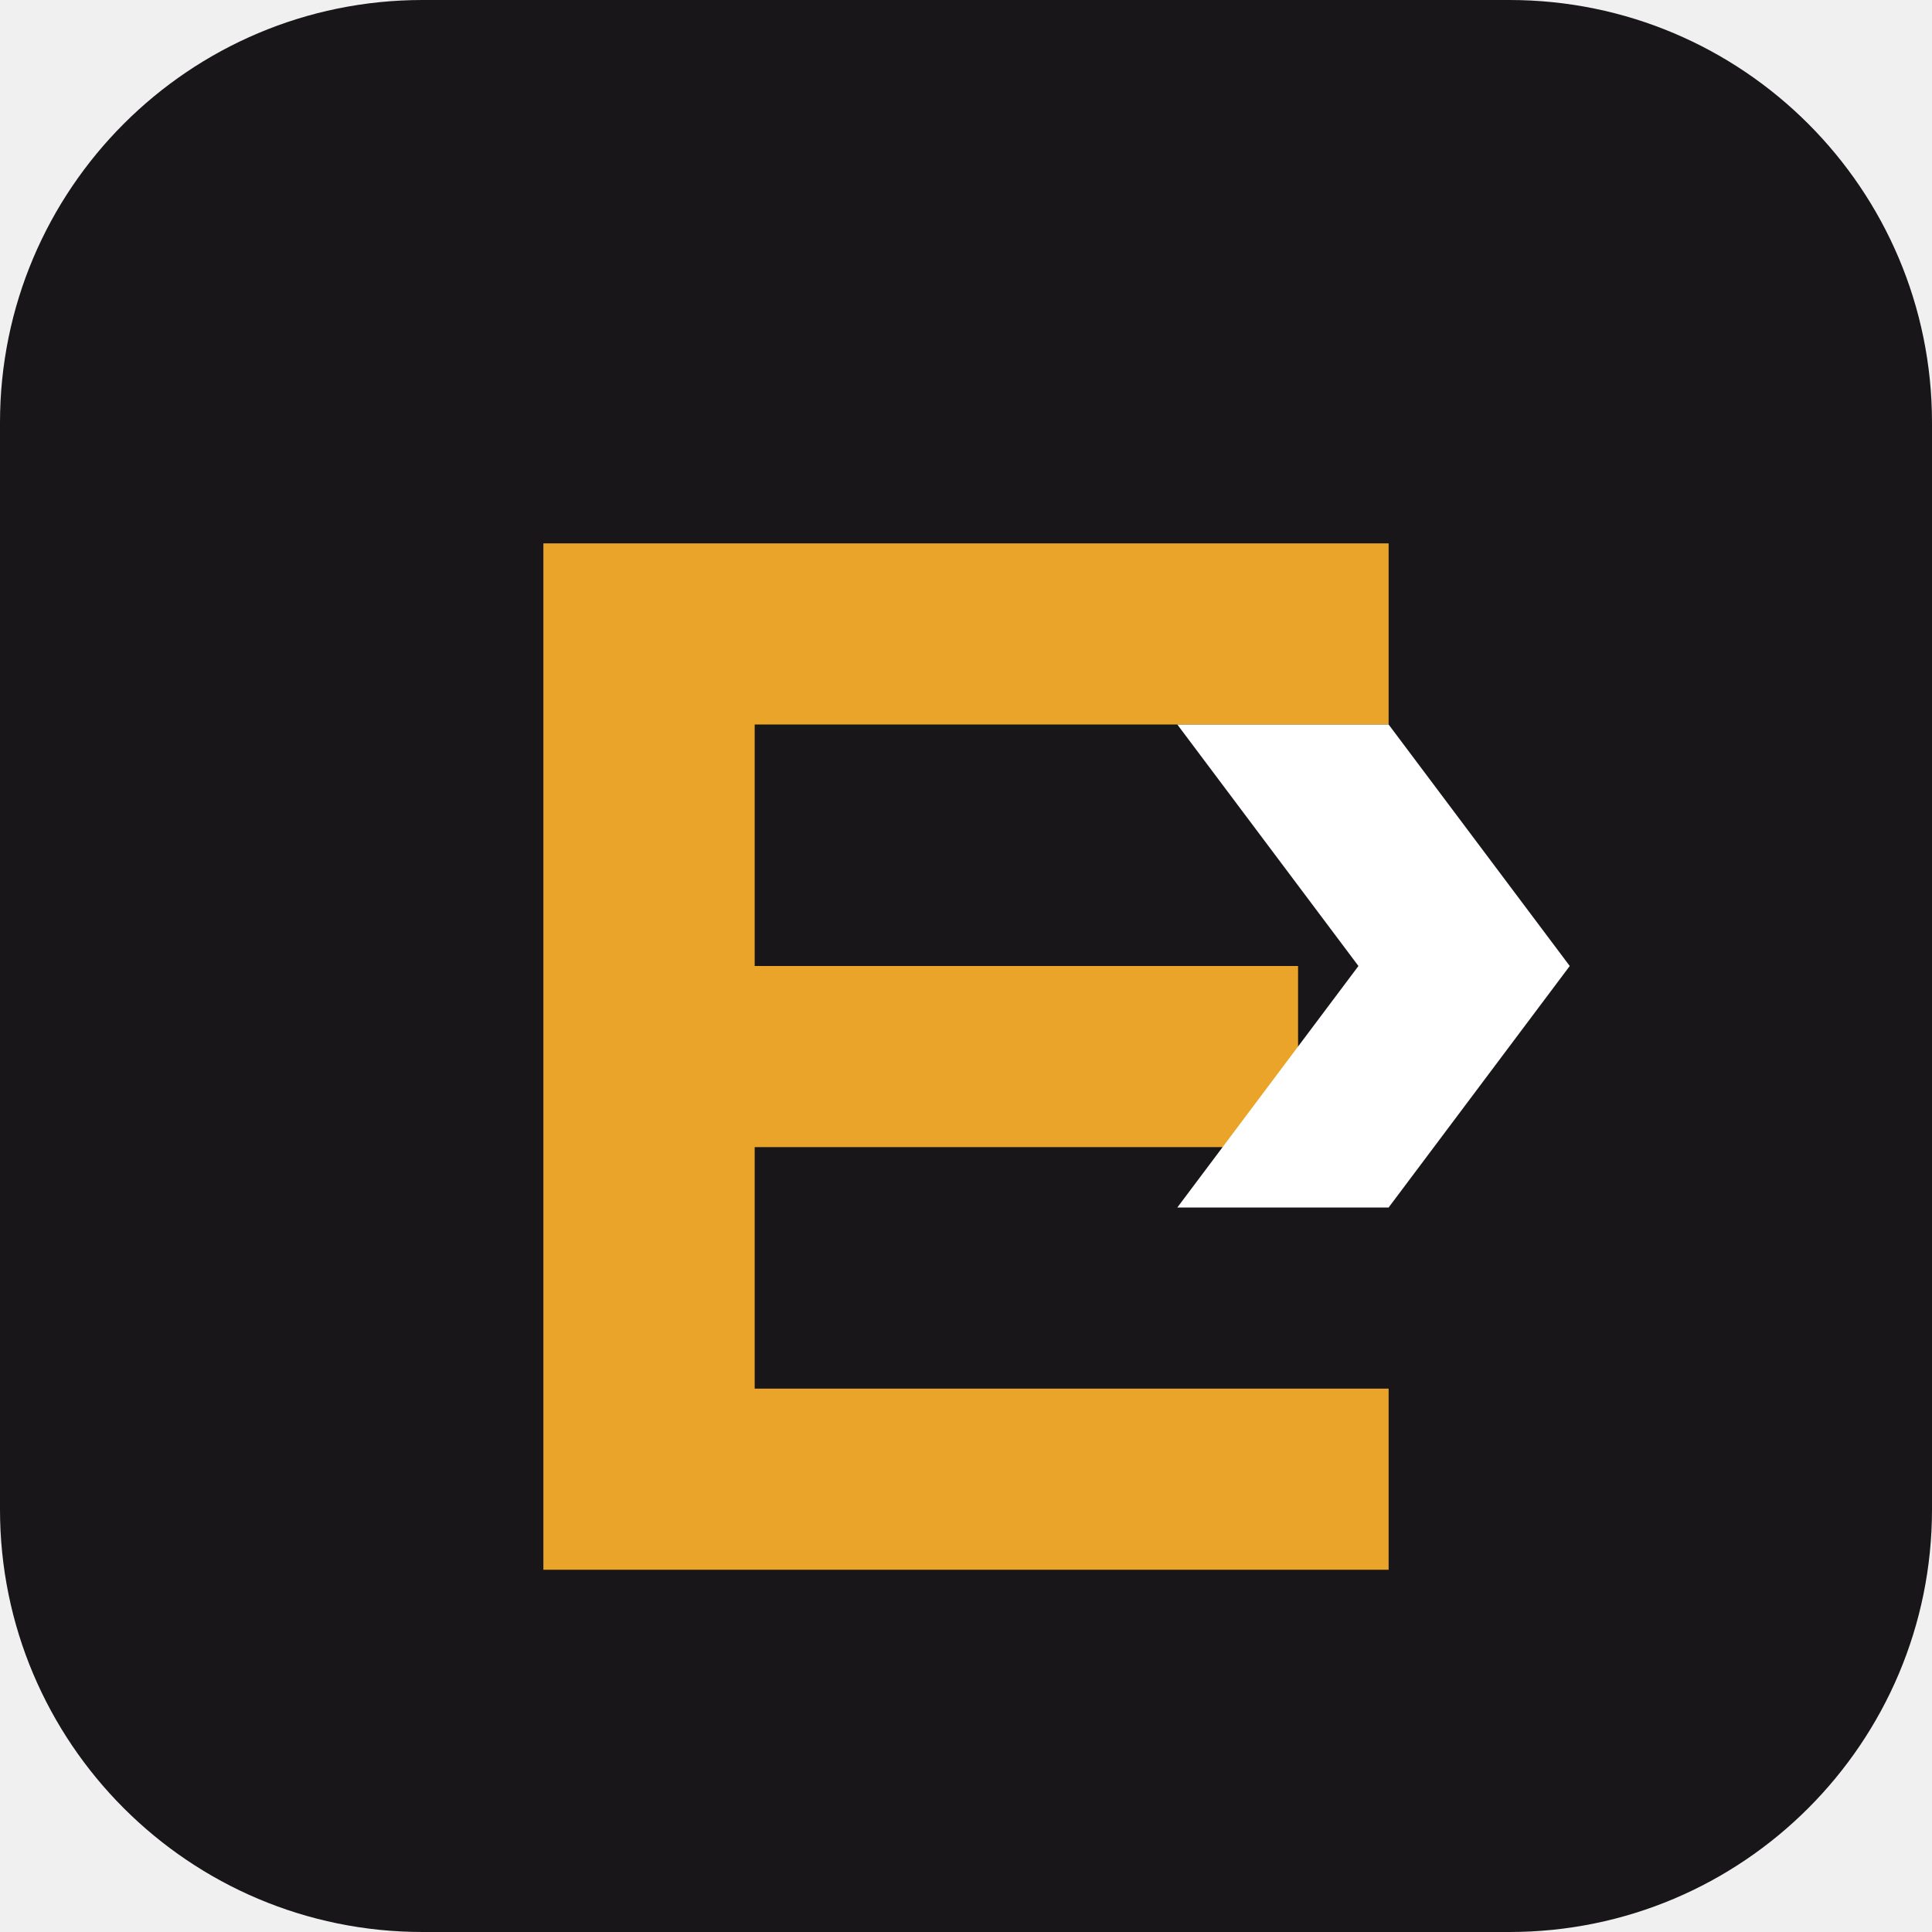
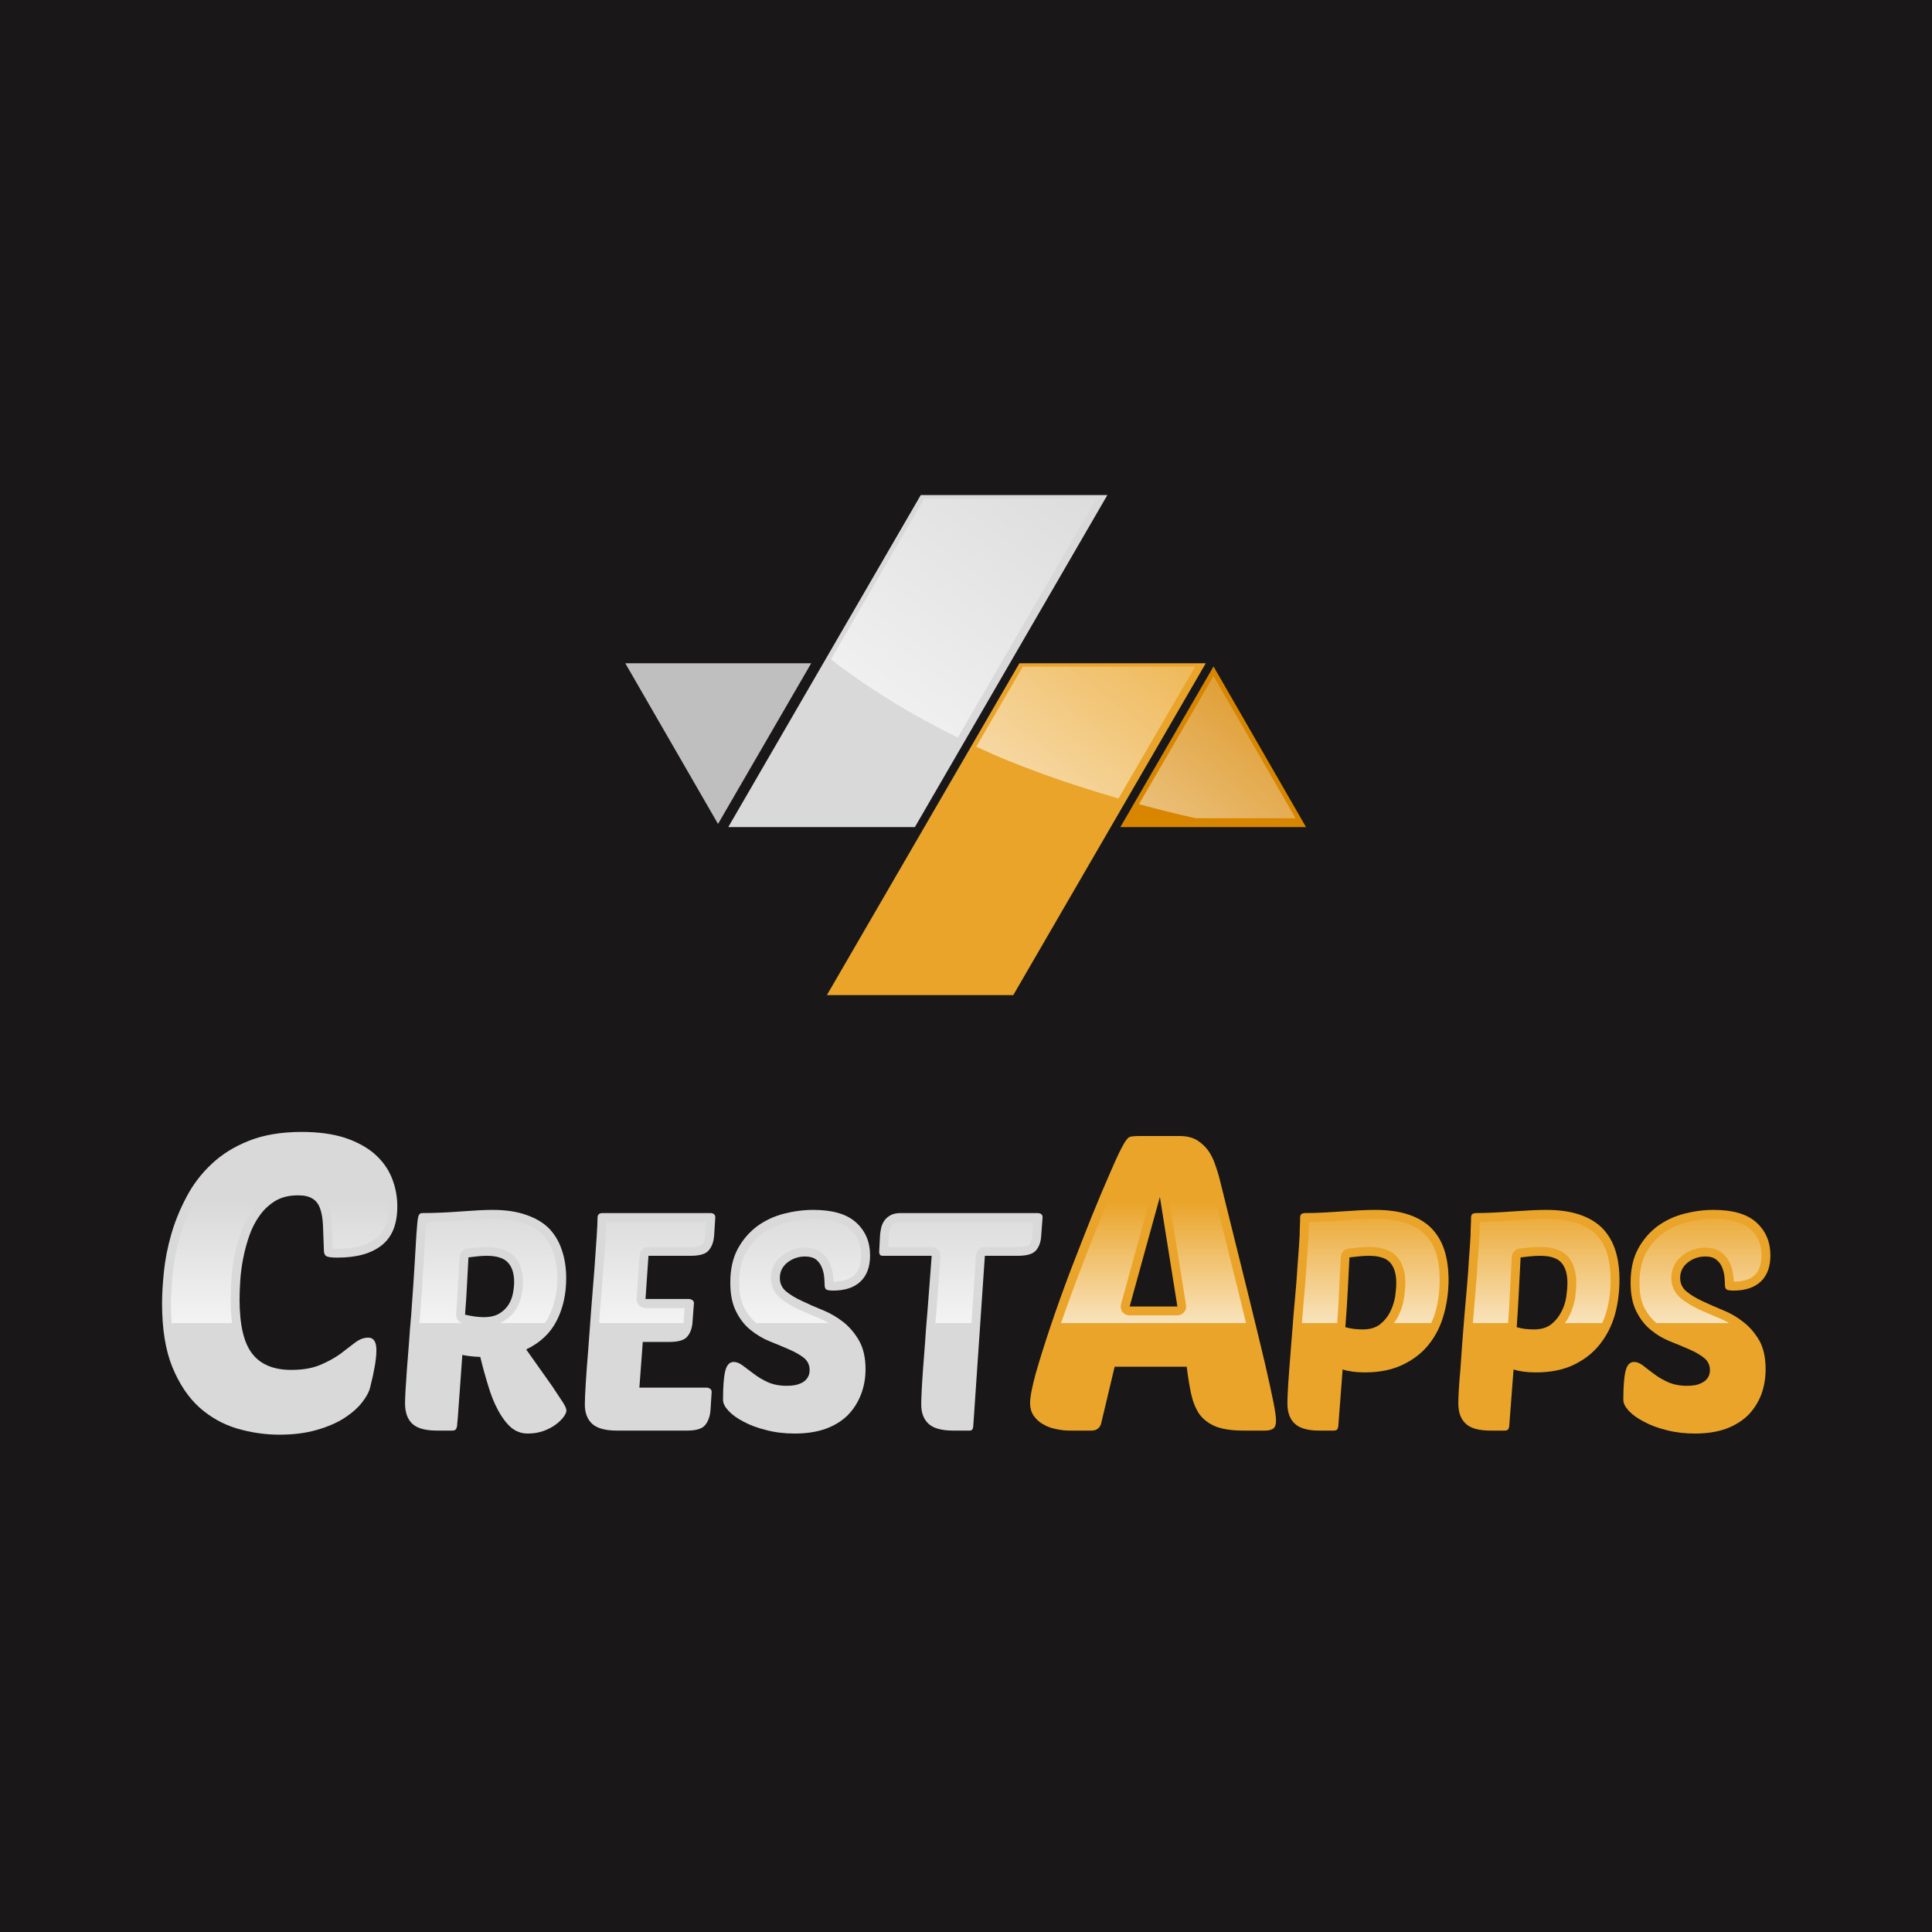
- <svg xmlns="http://www.w3.org/2000/svg" viewBox="0 0 64 64" role="img" aria-labelledby="title">
-   <rect width="64" height="64" rx="14" fill="#181618" />
-   <path fill="#eaa429" d="M18 18h28v6H25v8h18v6H25v8h21v6H18z" />
-   <path fill="#fff" d="M46 24l6 8-6 8h-7l6-8-6-8z" />
+ <svg xmlns="http://www.w3.org/2000/svg" version="1.2" viewBox="0 0 850 850" width="850" height="850">
+   <defs>
+     <linearGradient id="g1" x2="1" gradientUnits="userSpaceOnUse" gradientTransform="matrix(0,-77.727,678.107,0,420.471,606.131)">
+       <stop offset="0" stop-color="#ffffff" stop-opacity="1" />
+       <stop offset="1" stop-color="#ffffff" stop-opacity="0" />
+     </linearGradient>
+     <linearGradient id="g2" x2="1" gradientUnits="userSpaceOnUse" gradientTransform="matrix(151.625,-200.318,339.474,256.955,434.269,468.246)">
+       <stop offset="0" stop-color="#ffffff" stop-opacity="1" />
+       <stop offset="1" stop-color="#ffffff" stop-opacity="0" />
+     </linearGradient>
+   </defs>
+   <style>
+ 		.s0 { fill: #191718 } 
+ 		.s1 { fill: #d9d9d9 } 
+ 		.s2 { fill: #eaa429 } 
+ 		.s3 { mix-blend-mode: screen;fill: url(#g1) } 
+ 		.s4 { fill: #bfbfbf } 
+ 		.s5 { fill: #d88500 } 
+ 		.s6 { fill: url(#g2) } 
+ 	</style>
+   <g id="Layer 1">
+     <g id="Background">
+       <path id="&lt;Path&gt;" class="s0" d="m850 0v850h-850v-850z" />
+     </g>
+     <g id="Logo Artwork">
+       <g id="CrestApps">
+         <g id="&lt;Group&gt;">
+           <g id="&lt;Group&gt;">
+             <g id="&lt;Group&gt;">
+               <g id="&lt;Group&gt;">
+                 <path id="&lt;Compound Path&gt;" class="s1" d="m128.2 602.7q7.5 0 12.7-2.2 5.2-2.2 8.9-4.9 3.6-2.7 6.4-4.9 2.9-2.2 5.8-2.2 3.6 0 3.6 5.5 0 2.9-0.7 7-0.7 4.1-2 9.2-0.7 3.1-3.6 6.8-2.8 3.6-7.7 6.8-4.9 3.2-12.2 5.3-7.2 2.1-16.5 2.1-9.3 0-18.6-2.7-9.3-2.8-16.6-9.3-7.3-6.6-11.9-17.8-4.5-11.1-4.5-27.9 0-6 0.8-13.9 0.8-8 3.2-16.4 2.4-8.4 6.7-16.5 4.2-8.1 11-14.5 6.7-6.4 16.5-10.3 9.8-3.9 23.3-3.9 10.7 0 18.7 2.5 7.9 2.6 13.1 7 5.2 4.5 7.7 10.5 2.5 6.1 2.5 12.8 0 11.7-6.9 17.1-6.8 5.4-19.4 5.4-4 0-5-0.7-1-0.6-1-2.6-0.2-6.2-0.4-10.8-0.2-4.6-1.3-7.6-1.1-3-3.4-4.3-2.2-1.4-6.3-1.4-5.8 0-9.9 2.4-4.1 2.5-6.9 6.4-2.9 4-4.6 8.9-1.7 4.9-2.7 10-1 5.1-1.3 9.9-0.3 4.7-0.3 8.2 0 16.8 5.6 23.9 5.5 7.1 17.2 7.1z" />
+               </g>
+             </g>
+             <g id="&lt;Group&gt;">
+               <g id="&lt;Group&gt;">
+                 <path id="&lt;Compound Path&gt;" fill-rule="evenodd" class="s1" d="m192.2 629.4q-7.7 0-10.9-3.1-3.1-3-3.1-8.9 0-1.6 0.2-5.5 0.2-3.8 0.6-9.1 0.4-5.2 0.9-11.5 0.4-6.3 1-12.7 1-13.7 1.5-22.1 0.5-8.5 0.8-13.4 0.4-6.1 0.8-7.7 0.4-1.7 1.7-1.7 4.2 0 8.6-0.2 4.4-0.2 8.4-0.5 4-0.3 7.6-0.5 3.6-0.2 6.4-0.2 8.6 0 14.8 2.2 6.2 2.1 10.1 6 3.8 4 5.6 9.5 1.9 5.5 1.9 12.4 0 10.5-4.2 18.7-4.2 8.2-13.4 12.6l11.4 16.1q3.1 4.6 4.7 7.1 1.6 2.5 1.6 3.7 0 1-1.1 2.6-1.2 1.7-3.4 3.4-2.2 1.7-5.4 2.9-3.2 1.2-7.1 1.2-4.3 0-7.5-2.8-3.1-2.8-5.6-7.5-2.5-4.6-4.3-10.7-1.9-6.1-3.5-12.7-4.8-0.2-7.9-0.9-0.4 5.9-0.8 11.3-0.4 5.4-0.7 9.6-0.3 4.3-0.5 7-0.3 2.8-0.3 3.4-0.2 1-0.6 1.5-0.4 0.5-1.6 0.5zm21.9-76.9q-1.7 0-3.7 0.2-2 0.2-4.3 0.5-0.3 4.7-0.6 11.3-0.3 6.5-0.9 13.9 4.7 1.1 8.2 1.1 4.2 0 6.9-1.6 2.6-1.6 4.1-4 1.4-2.3 1.9-5 0.5-2.7 0.5-4.9 0-5.5-2.7-8.5-2.7-3-9.4-3z" />
+               </g>
+             </g>
+             <g id="&lt;Group&gt;">
+               <g id="&lt;Group&gt;">
+                 <path id="&lt;Compound Path&gt;" class="s1" d="m271.3 629.4q-7.5 0-10.8-3-3.2-3-3.2-8.5 0-2.7 0.4-9.2 0.4-6.6 1.1-14.9 0.6-8.4 1.3-17.7 0.7-9.3 1.4-17.5 0.6-8.2 1-14.4 0.4-6.2 0.4-8.5 0-2 2.2-2h47.5q0.8 0 1.4 0.4 0.7 0.4 0.7 1.5l-0.5 7.9q-0.3 4.1-2.3 6.5-1.9 2.5-8 2.5h-18.6l-1.3 19h19.1q0.8 0 1.5 0.5 0.7 0.4 0.7 1.4l-0.6 8q-0.2 4-2.2 6.5-1.9 2.5-8 2.5h-11.7l-1.5 20.1h29.6q0.8 0 1.5 0.5 0.7 0.4 0.7 1.4l-0.5 7.9q-0.3 4.1-2.3 6.6-1.9 2.5-8 2.5z" />
+               </g>
+             </g>
+             <g id="&lt;Group&gt;">
+               <g id="&lt;Group&gt;">
+                 <path id="&lt;Compound Path&gt;" class="s1" d="m357.8 532.3q12.7 0 18.8 5.5 6.2 5.6 6.2 14.5 0 7.5-4.2 11.5-4.2 4-12 4-2.4 0-3.1-0.5-0.7-0.5-0.7-2 0-1.3-0.2-3.5-0.2-2.1-1-4.1-0.8-2.1-2.5-3.5-1.8-1.4-4.9-1.4-4.3 0-7.7 2.6-3.4 2.7-3.4 6.8 0 3.7 2.8 6 2.8 2.3 7 4.2 4.1 2 9.1 4 4.9 2 9.1 5.3 4.1 3.3 6.9 8.2 2.8 5 2.8 12.5 0 5.9-2 11.1-2 5.2-5.8 9.1-3.8 3.8-9.7 6-5.9 2.1-13.7 2.1-6.7 0-12.4-1.5-5.8-1.4-10-3.7-4.3-2.2-6.7-4.8-2.4-2.6-2.4-4.8 0-8.9 1-12.8 1-3.9 3.7-3.9 1.9 0 4 1.6 2.1 1.6 4.8 3.6 2.7 2.1 6.2 3.7 3.6 1.6 8.3 1.6 1.9 0 3.7-0.3 1.8-0.4 3.3-1.2 1.4-0.8 2.2-2.1 0.9-1.4 0.9-3.3 0-3.3-2.5-5.4-2.6-2-6.5-3.7-3.9-1.7-8.4-3.5-4.5-1.8-8.5-5-3.9-3.1-6.4-8.1-2.6-5-2.6-12.8 0-8.8 3.3-14.9 3.3-6 8.5-9.9 5.2-3.8 11.7-5.5 6.6-1.7 13-1.7z" />
+               </g>
+             </g>
+             <g id="&lt;Group&gt;">
+               <g id="&lt;Group&gt;">
+                 <path id="&lt;Compound Path&gt;" class="s1" d="m433.3 552.5l-5.1 74.9q-0.1 2-1.5 2h-7.4q-7.5 0-10.8-3-3.2-3-3.2-8.5 0-2 0.2-6 0.2-4.1 0.6-9.6 0.4-5.4 0.9-11.8 0.4-6.4 1-13 0.5-6.5 1-13 0.5-6.4 0.9-12h-21.6q-1.5 0-1.5-1.8l0.4-7.6q0.2-1.7 0.6-3.4 0.5-1.7 1.6-3.1 1.1-1.3 2.7-2.1 1.7-0.8 4.2-0.8h60.2q0.8 0 1.5 0.4 0.7 0.4 0.7 1.5l-0.6 7.9q-0.2 4.1-2.2 6.5-2 2.5-8 2.5z" />
+               </g>
+             </g>
+             <path id="&lt;Compound Path&gt;" fill-rule="evenodd" class="s2" d="m518.9 499.8q4.5 0 7.5 1.7 3 1.8 5.1 4.6 2 2.8 3.2 6.5 1.3 3.6 2.2 7.4 7.3 29.6 12.1 48.8 4.7 19.1 7.5 30.9 2.7 11.8 3.8 17.4 1.1 5.7 1.1 7.9 0 2.6-1.2 3.5-1.2 0.9-3.7 0.9h-9.4q-7.8 0-12.5-1.9-4.6-2-7.1-5.6-2.4-3.7-3.5-8.9-1.1-5.2-1.9-11.7h-31.7l-6 25.2q-1 2.9-4.2 2.9h-9.7q-2.9 0-6-0.7-3.1-0.6-5.6-2.1-2.5-1.4-4.1-3.7-1.6-2.3-1.6-5.6 0-4 2.5-13.1 2.6-9.1 6.5-20.7 3.9-11.6 8.7-24.3 4.9-12.7 9.4-24 4.6-11.3 8.4-19.9 3.7-8.6 5.7-12 1.5-2.6 2.6-3.1 1.2-0.4 4.5-0.4zm-21.9 75h21l-7.7-48.2z" />
+             <path id="&lt;Compound Path&gt;" fill-rule="evenodd" class="s2" d="m580.4 629.4q-7.6 0-10.8-3.1-3.2-3-3.2-8.9 0-1.8 0.2-5.6 0.2-3.9 0.6-9.1 0.4-5.3 0.9-11.5 0.5-6.2 1-12.6 0.7-8 1.2-13.7 0.4-5.8 0.7-9.9 0.3-4.1 0.5-6.8 0.2-2.8 0.3-4.9 0-2.1 0.1-3.8 0.1-1.8 0.1-3.8 0-1.1 0.6-1.6 0.7-0.4 1.4-0.4 3.5 0 7.7-0.2 4.1-0.2 8.3-0.5 4.2-0.3 8.1-0.5 3.9-0.2 6.9-0.2 8.6 0 14.8 2.1 6.2 2.1 10.1 6.1 3.8 4 5.6 9.6 1.8 5.7 1.8 13 0 7.9-2.1 15.3-2 7.3-6.5 13-4.4 5.6-11.5 9-7 3.4-16.7 3.4-5.8 0-9.8-1.3l-1.9 24.9q-0.1 1-0.5 1.5-0.4 0.5-1.6 0.5zm21.8-76.9q-1.8 0-3.9 0.2-2.2 0.2-4.6 0.5-0.3 5.7-0.7 13.8-0.4 8.1-1.1 16.9 2.1 0.6 4 0.8 2 0.2 3.6 0.2 4.7 0 7.6-2.2 2.9-2.3 4.5-5.5 1.6-3.2 2.2-6.7 0.5-3.5 0.5-6.1 0-5.8-2.6-8.8-2.6-3.1-9.5-3.1z" />
+             <path id="&lt;Compound Path&gt;" fill-rule="evenodd" class="s2" d="m655.7 629.4q-7.7 0-10.9-3.1-3.2-3-3.2-8.9 0-1.8 0.2-5.6 0.2-3.9 0.7-9.1 0.4-5.3 0.8-11.5 0.5-6.2 1-12.6 0.7-8 1.2-13.7 0.5-5.8 0.7-9.9 0.3-4.1 0.5-6.8 0.2-2.8 0.3-4.9 0-2.1 0.1-3.8 0.1-1.8 0.1-3.8 0-1.1 0.6-1.6 0.7-0.4 1.4-0.4 3.5 0 7.7-0.2 4.2-0.2 8.3-0.5 4.2-0.3 8.1-0.5 3.9-0.2 6.9-0.2 8.6 0 14.8 2.1 6.2 2.1 10.1 6.1 3.8 4 5.6 9.6 1.8 5.7 1.8 13 0 7.9-2 15.3-2.1 7.3-6.6 13-4.4 5.6-11.4 9-7 3.4-16.8 3.4-5.8 0-9.8-1.3l-1.9 24.9q-0.1 1-0.5 1.5-0.4 0.5-1.6 0.5zm21.8-76.9q-1.8 0-3.9 0.2-2.2 0.2-4.6 0.5-0.3 5.7-0.7 13.8-0.4 8.1-1 16.9 2 0.6 3.9 0.8 2 0.2 3.6 0.2 4.7 0 7.6-2.2 2.9-2.3 4.5-5.5 1.7-3.2 2.2-6.7 0.5-3.5 0.5-6.1 0-5.8-2.6-8.8-2.6-3.1-9.5-3.1z" />
+             <path id="&lt;Compound Path&gt;" class="s2" d="m753.9 532.3q12.7 0 18.8 5.5 6.2 5.6 6.2 14.5 0 7.5-4.2 11.5-4.2 4-12 4-2.4 0-3.1-0.5-0.7-0.5-0.7-2 0-1.3-0.2-3.5-0.2-2.1-1-4.1-0.8-2.1-2.6-3.5-1.7-1.4-4.8-1.4-4.3 0-7.7 2.6-3.4 2.7-3.4 6.8 0 3.7 2.8 6 2.8 2.3 6.9 4.2 4.2 2 9.1 4 5 2 9.1 5.3 4.2 3.3 7 8.2 2.7 5 2.7 12.5 0 5.9-1.9 11.1-2 5.2-5.8 9.1-3.9 3.8-9.7 6-5.9 2.1-13.7 2.1-6.7 0-12.5-1.5-5.7-1.4-9.9-3.7-4.3-2.2-6.7-4.8-2.4-2.6-2.4-4.8 0-8.9 1-12.8 1-3.9 3.7-3.9 1.9 0 4 1.6 2 1.6 4.7 3.6 2.7 2.1 6.3 3.7 3.6 1.6 8.3 1.6 1.9 0 3.7-0.3 1.8-0.4 3.2-1.2 1.5-0.8 2.3-2.1 0.9-1.4 0.9-3.3 0-3.3-2.6-5.4-2.5-2-6.4-3.7-3.9-1.7-8.4-3.5-4.6-1.8-8.5-5-3.9-3.1-6.4-8.1-2.6-5-2.6-12.8 0-8.8 3.3-14.9 3.3-6 8.5-9.9 5.2-3.8 11.7-5.5 6.6-1.7 13-1.7z" />
+           </g>
+         </g>
+         <path id="&lt;Compound Path&gt;" fill-rule="evenodd" class="s3" d="m266.8 537.6h43.8l-0.3 5.6q-0.2 2.9-1.4 4.4c0 0-0.9 1-5 1h-18.6c-2 0-3.7 1.6-3.9 3.7l-1.3 19c-0.1 1.1 0.3 2.1 1 2.9 0.8 0.8 1.8 1.3 2.9 1.3h17.2l-0.4 5.6q0 0.5-0.1 1h-37.1q0.2-2.8 0.4-5.7 0.7-9.3 1.4-17.5c0.4-5.5 0.8-10.4 1-14.5q0.3-4.3 0.4-6.8zm112.1 14.7c0 3.9-1 6.8-3 8.7-2 1.9-5.1 2.8-9.2 2.9q-0.1-1.1-0.2-2.4-0.2-2.8-1.3-5.3-1.1-2.9-3.7-5c-1.9-1.5-4.3-2.3-7.3-2.3-3.8 0-7.1 1.2-10.1 3.5-3.2 2.4-4.9 5.9-4.9 9.8 0 3.6 1.5 6.7 4.2 9 2.1 1.7 4.7 3.3 7.8 4.8 2.8 1.3 5.9 2.6 9.3 4q2.1 0.9 4.1 2.1h-31.9c-2.1-1.8-3.9-4-5.3-6.8-1.5-2.8-2.2-6.5-2.2-11 0-5.2 1-9.5 2.8-13 2-3.5 4.5-6.4 7.4-8.6 3.1-2.3 6.6-3.9 10.4-4.9 4-1 8.1-1.6 12-1.6 7.4 0 12.9 1.6 16.2 4.6 3.3 2.9 4.9 6.7 4.9 11.5zm-210.2-32.8c1.4 3.5 2.2 7.3 2.2 11.3 0 6.6-1.8 11.2-5.4 14-3.8 3-9.6 4.6-17 4.6q-1.4-0.1-2.2-0.1c-0.1-4-0.2-7.4-0.3-10.2-0.1-3.5-0.6-6.4-1.5-8.8-1.1-2.9-2.7-5-5.1-6.4-2.1-1.3-4.8-1.9-8.3-1.9-4.6 0-8.6 1-11.9 3-3.2 1.9-5.9 4.4-8.1 7.4-2.1 3-3.8 6.3-5.1 9.9-1.2 3.4-2.2 7-2.9 10.6-0.7 3.5-1.1 7-1.3 10.4-0.2 3.2-0.3 6-0.3 8.4q0 5.7 0.6 10.4h-26.6q-0.3-4.1-0.3-8.6c0-3.8 0.3-8.4 0.8-13.5 0.5-5.1 1.5-10.4 3.1-15.7 1.5-5.3 3.6-10.6 6.3-15.8 2.7-5 6.1-9.5 10.3-13.5 4.1-3.9 9.2-7.1 15.3-9.5 6-2.4 13.3-3.6 21.8-3.6 6.7 0 12.6 0.8 17.5 2.3 4.8 1.6 8.7 3.7 11.8 6.3 3 2.6 5.2 5.6 6.6 9zm74.8 31.7c1.1 3.3 1.7 7 1.7 11.2 0 6.3-1.3 12-3.8 16.9q-0.7 1.5-1.7 2.8h-19.7q0.9-0.4 1.7-0.9c2.2-1.4 4-3.1 5.3-5.2 1.3-2 2.1-4.2 2.5-6.5q0.6-3 0.6-5.5c0-4.7-1.3-8.4-3.7-11.1-2.6-2.8-6.8-4.3-12.4-4.3q-1.8 0-4 0.3-2.1 0.2-4.4 0.4c-1.9 0.3-3.3 1.8-3.4 3.7q-0.3 4.7-0.6 11.3c-0.3 4.2-0.6 8.9-0.9 13.8-0.1 1.8 0.9 3.4 2.5 4h-18.7q0.1-1.6 0.3-3.2c0.7-9 1.2-16.5 1.5-22.2l0.8-13.4c0.2-2.9 0.3-4.7 0.5-5.7q3.3-0.1 6.9-0.2c2.9-0.2 5.8-0.3 8.5-0.5q4-0.3 7.5-0.5 3.5-0.2 6.2-0.2c5.3 0 9.9 0.7 13.6 2 3.5 1.2 6.4 2.9 8.5 5.1 2.1 2.2 3.7 4.8 4.7 7.9zm388.3 0.1c1.1 3.4 1.6 7.3 1.6 11.8 0 4.9-0.6 9.7-1.9 14.2q-0.7 2.4-1.8 4.8h-16.4q1.1-1.5 1.9-3.1c1.3-2.6 2.1-5.2 2.5-7.9 0.4-2.6 0.6-4.8 0.6-6.7 0-4.8-1.2-8.6-3.6-11.4-2.5-2.9-6.6-4.4-12.4-4.4q-2 0-4.3 0.2-2.2 0.3-4.6 0.5c-1.9 0.2-3.4 1.8-3.5 3.7q-0.3 5.7-0.7 13.8c-0.2 4.8-0.5 9.9-0.9 15.3h-15.5c0-1.1 1.1-13.1 1.4-16.9q0.4-5.8 0.7-9.9 0.3-4.1 0.5-6.9 0.2-2.7 0.3-5 0-2 0.1-3.8 0-1 0.1-2 2.8-0.1 5.9-0.2 4.3-0.2 8.5-0.5 4.1-0.3 8-0.5c2.5-0.1 4.8-0.2 6.7-0.2 5.3 0 9.8 0.7 13.6 1.9 3.5 1.2 6.3 2.9 8.4 5.1 2.2 2.2 3.8 4.9 4.8 8.1zm75.2 0c1.1 3.4 1.6 7.3 1.6 11.8 0 4.9-0.6 9.7-1.9 14.2q-0.7 2.4-1.8 4.8h-16.4q1.1-1.5 1.9-3.1c1.3-2.6 2.1-5.2 2.6-7.9 0.3-2.6 0.5-4.8 0.5-6.7 0-4.8-1.2-8.6-3.5-11.4-2.6-2.9-6.7-4.4-12.5-4.4q-2 0-4.3 0.2-2.2 0.3-4.6 0.5c-1.9 0.2-3.4 1.8-3.5 3.7q-0.3 5.7-0.7 13.8c-0.2 4.8-0.5 9.9-0.9 15.3h-15.5c0.1-1.1 1.1-13.1 1.4-16.9q0.5-5.8 0.7-9.9 0.3-4.1 0.5-6.9 0.2-2.7 0.3-5 0-2 0.1-3.8 0-1 0.1-2 2.8-0.1 6-0.2 4.2-0.2 8.4-0.5 4.1-0.3 8-0.5c2.6-0.1 4.8-0.2 6.7-0.2 5.3 0 9.9 0.7 13.6 1.9 3.5 1.2 6.3 2.9 8.5 5.1 2.1 2.2 3.7 4.9 4.7 8.1zm-310.7-13.7h58.3l-0.4 5.6q-0.2 2.9-1.4 4.4c0 0-0.8 1-4.9 1h-14.6c-2 0-3.7 1.6-3.9 3.7l-2 29.8h-15.9q0.2-2.1 0.4-4.2 0.5-6.6 1-13.1l0.9-12c0-1.1-0.3-2.1-1.1-2.9-0.7-0.8-1.7-1.3-2.8-1.3h-19.1l0.3-5.3c0.1-0.8 0.2-1.7 0.5-2.6q0.3-0.9 0.8-1.6 0.6-0.7 1.4-1.1c0.6-0.3 1.4-0.4 2.5-0.4zm378.7 14.7c0 3.9-1 6.8-3 8.7-2 1.9-5.1 2.8-9.2 2.9q-0.1-1.1-0.2-2.4-0.3-2.8-1.3-5.3-1.2-2.9-3.7-5c-1.9-1.5-4.3-2.3-7.3-2.3-3.8 0-7.2 1.2-10.1 3.5-3.2 2.4-4.9 5.9-4.9 9.8 0 3.6 1.5 6.7 4.2 9 2.1 1.7 4.7 3.3 7.8 4.8 2.8 1.3 5.9 2.6 9.3 4q2.1 0.9 4.1 2.1h-31.9c-2.2-1.8-3.9-4-5.4-6.8-1.4-2.8-2.1-6.5-2.1-11 0-5.2 1-9.5 2.8-13 2-3.5 4.4-6.4 7.4-8.6 3.1-2.3 6.5-3.9 10.4-4.9 4-1 8.1-1.6 12-1.6 7.4 0 12.9 1.6 16.2 4.6 3.3 2.9 4.9 6.7 4.9 11.5zm-229.8 17.4q1.6 6.6 3 12.4h-81.4c2.4-6.9 5-14.1 7.8-21.5 3.2-8.3 6.3-16.4 9.4-23.9 3-7.5 5.8-14.1 8.2-19.8 2.5-5.6 4.3-9.5 5.6-11.7 0.4-0.7 0.7-1.2 0.9-1.4 0.4 0 1.2-0.1 2.8-0.1h17.4q3.5 0 5.6 1.2c1.5 0.9 2.7 2 3.8 3.4q1.6 2.4 2.7 5.6c0.8 2.3 1.5 4.6 2.1 7.1q7.3 29.6 12.1 48.7zm-23.4 4.5l-7.7-48.2c-0.2-1.8-1.8-3.2-3.6-3.3q-0.1 0-0.2 0c-1.8 0-3.3 1.2-3.8 2.9l-13.3 48.2c-0.3 1.1-0.1 2.4 0.6 3.4 0.8 0.9 1.9 1.5 3.2 1.5h20.9c1.2 0 2.3-0.5 3-1.4 0.8-0.8 1.1-2 0.9-3.1z" />
+       </g>
+       <g id="Icon">
+         <g id="&lt;Group&gt;">
+           <g id="&lt;Group&gt;">
+             <g id="&lt;Group&gt;">
+               <path id="&lt;Path&gt;" class="s1" d="m402.5 363.9l84.7-146.1h-82.1l-84.7 146.1z" />
+             </g>
+             <g id="&lt;Group&gt;">
+               <g id="&lt;Group&gt;">
+                 <path id="&lt;Path&gt;" class="s4" d="m315.9 362.5l-40.8-70.7h81.8z" />
+               </g>
+             </g>
+           </g>
+           <g id="&lt;Group&gt;">
+             <path id="&lt;Path&gt;" class="s2" d="m448.5 291.8l-84.7 146h82l84.7-146z" />
+             <g id="&lt;Group&gt;">
+               <path id="&lt;Path&gt;" class="s5" d="m533.9 293.2l40.7 70.7h-81.7z" />
+             </g>
+           </g>
+         </g>
+         <path id="&lt;Compound Path&gt;" class="s6" d="m526.1 360c-8.6-1.9-16.9-4-25-6.2l32.8-56.4 36.1 62.6zm-34-8.7c-12.2-3.6-23-7-32.8-10.6-13.3-4.9-19.1-7.2-29.8-12.2l20.5-35.2h75.8zm-70.7-26.8c-10.6-5.2-19.8-10.3-28.2-15.4-6.2-3.9-11.2-7.1-15.6-10.2-2.8-2-5.7-4.1-8.7-6.2q-1.4-1.1-1.8-1.4c0 0-1.4-1.2-1.5-1.3l41-70.6h75.8z" />
+       </g>
+     </g>
+   </g>
</svg>
